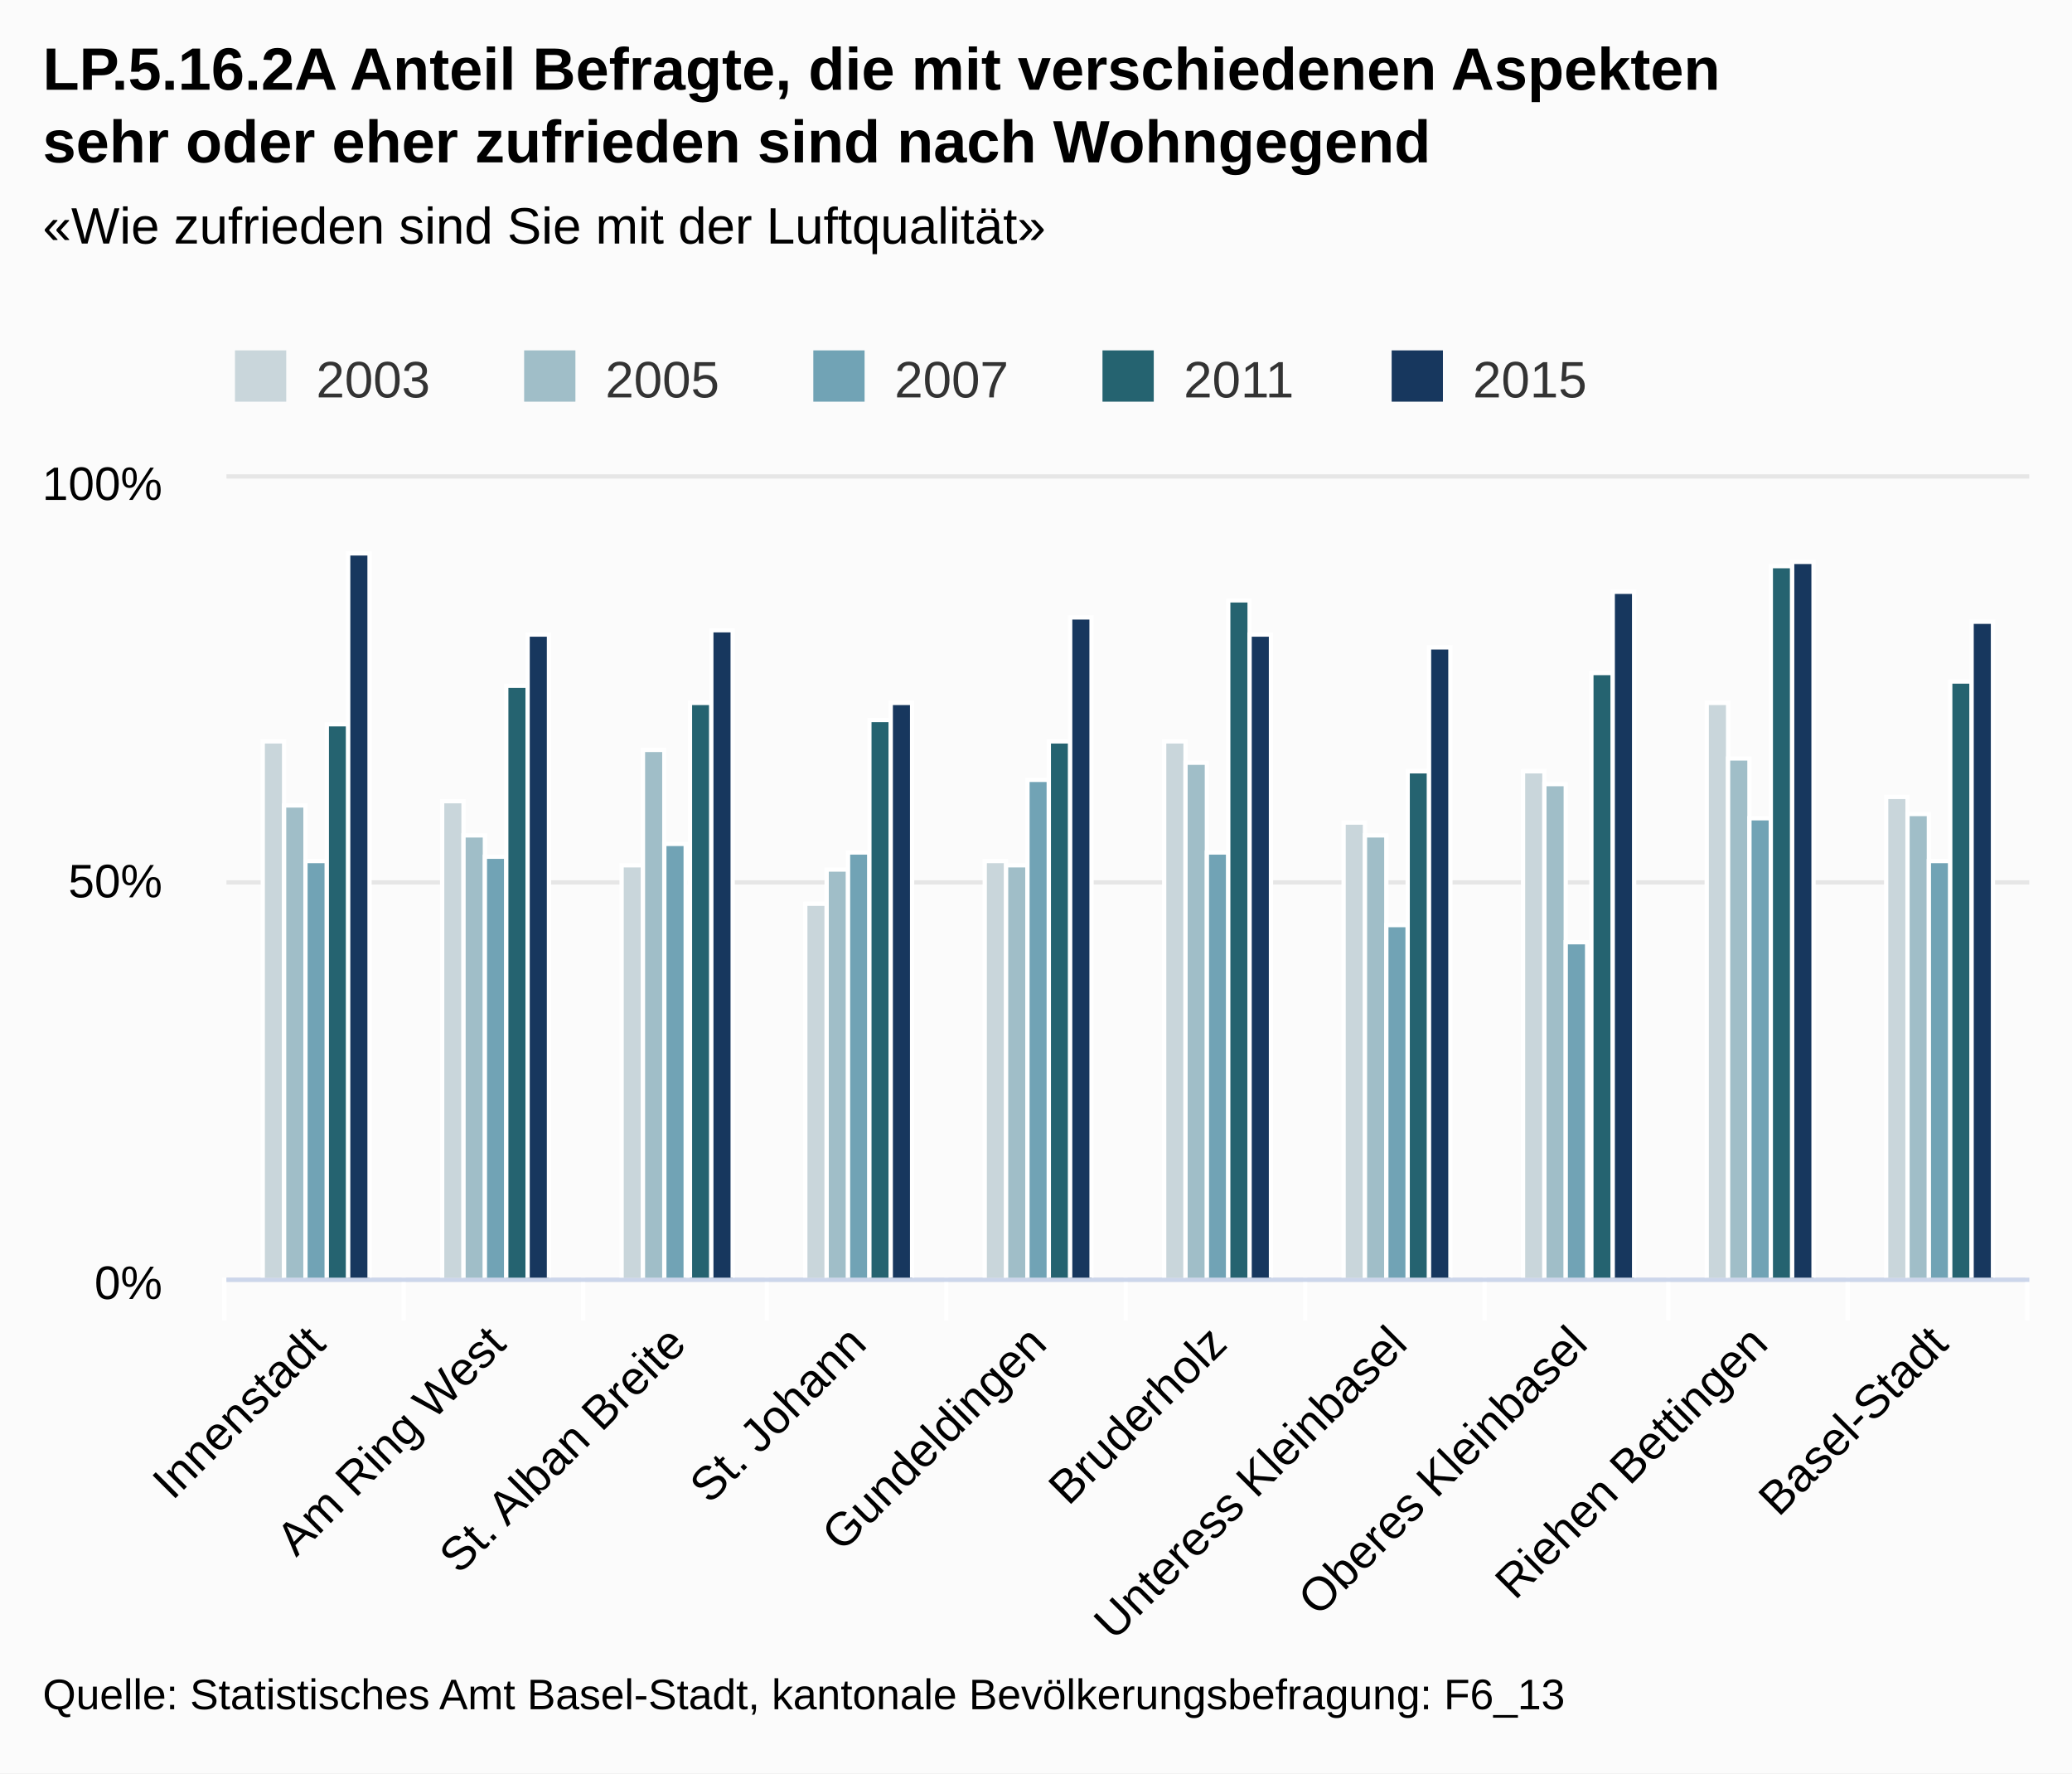
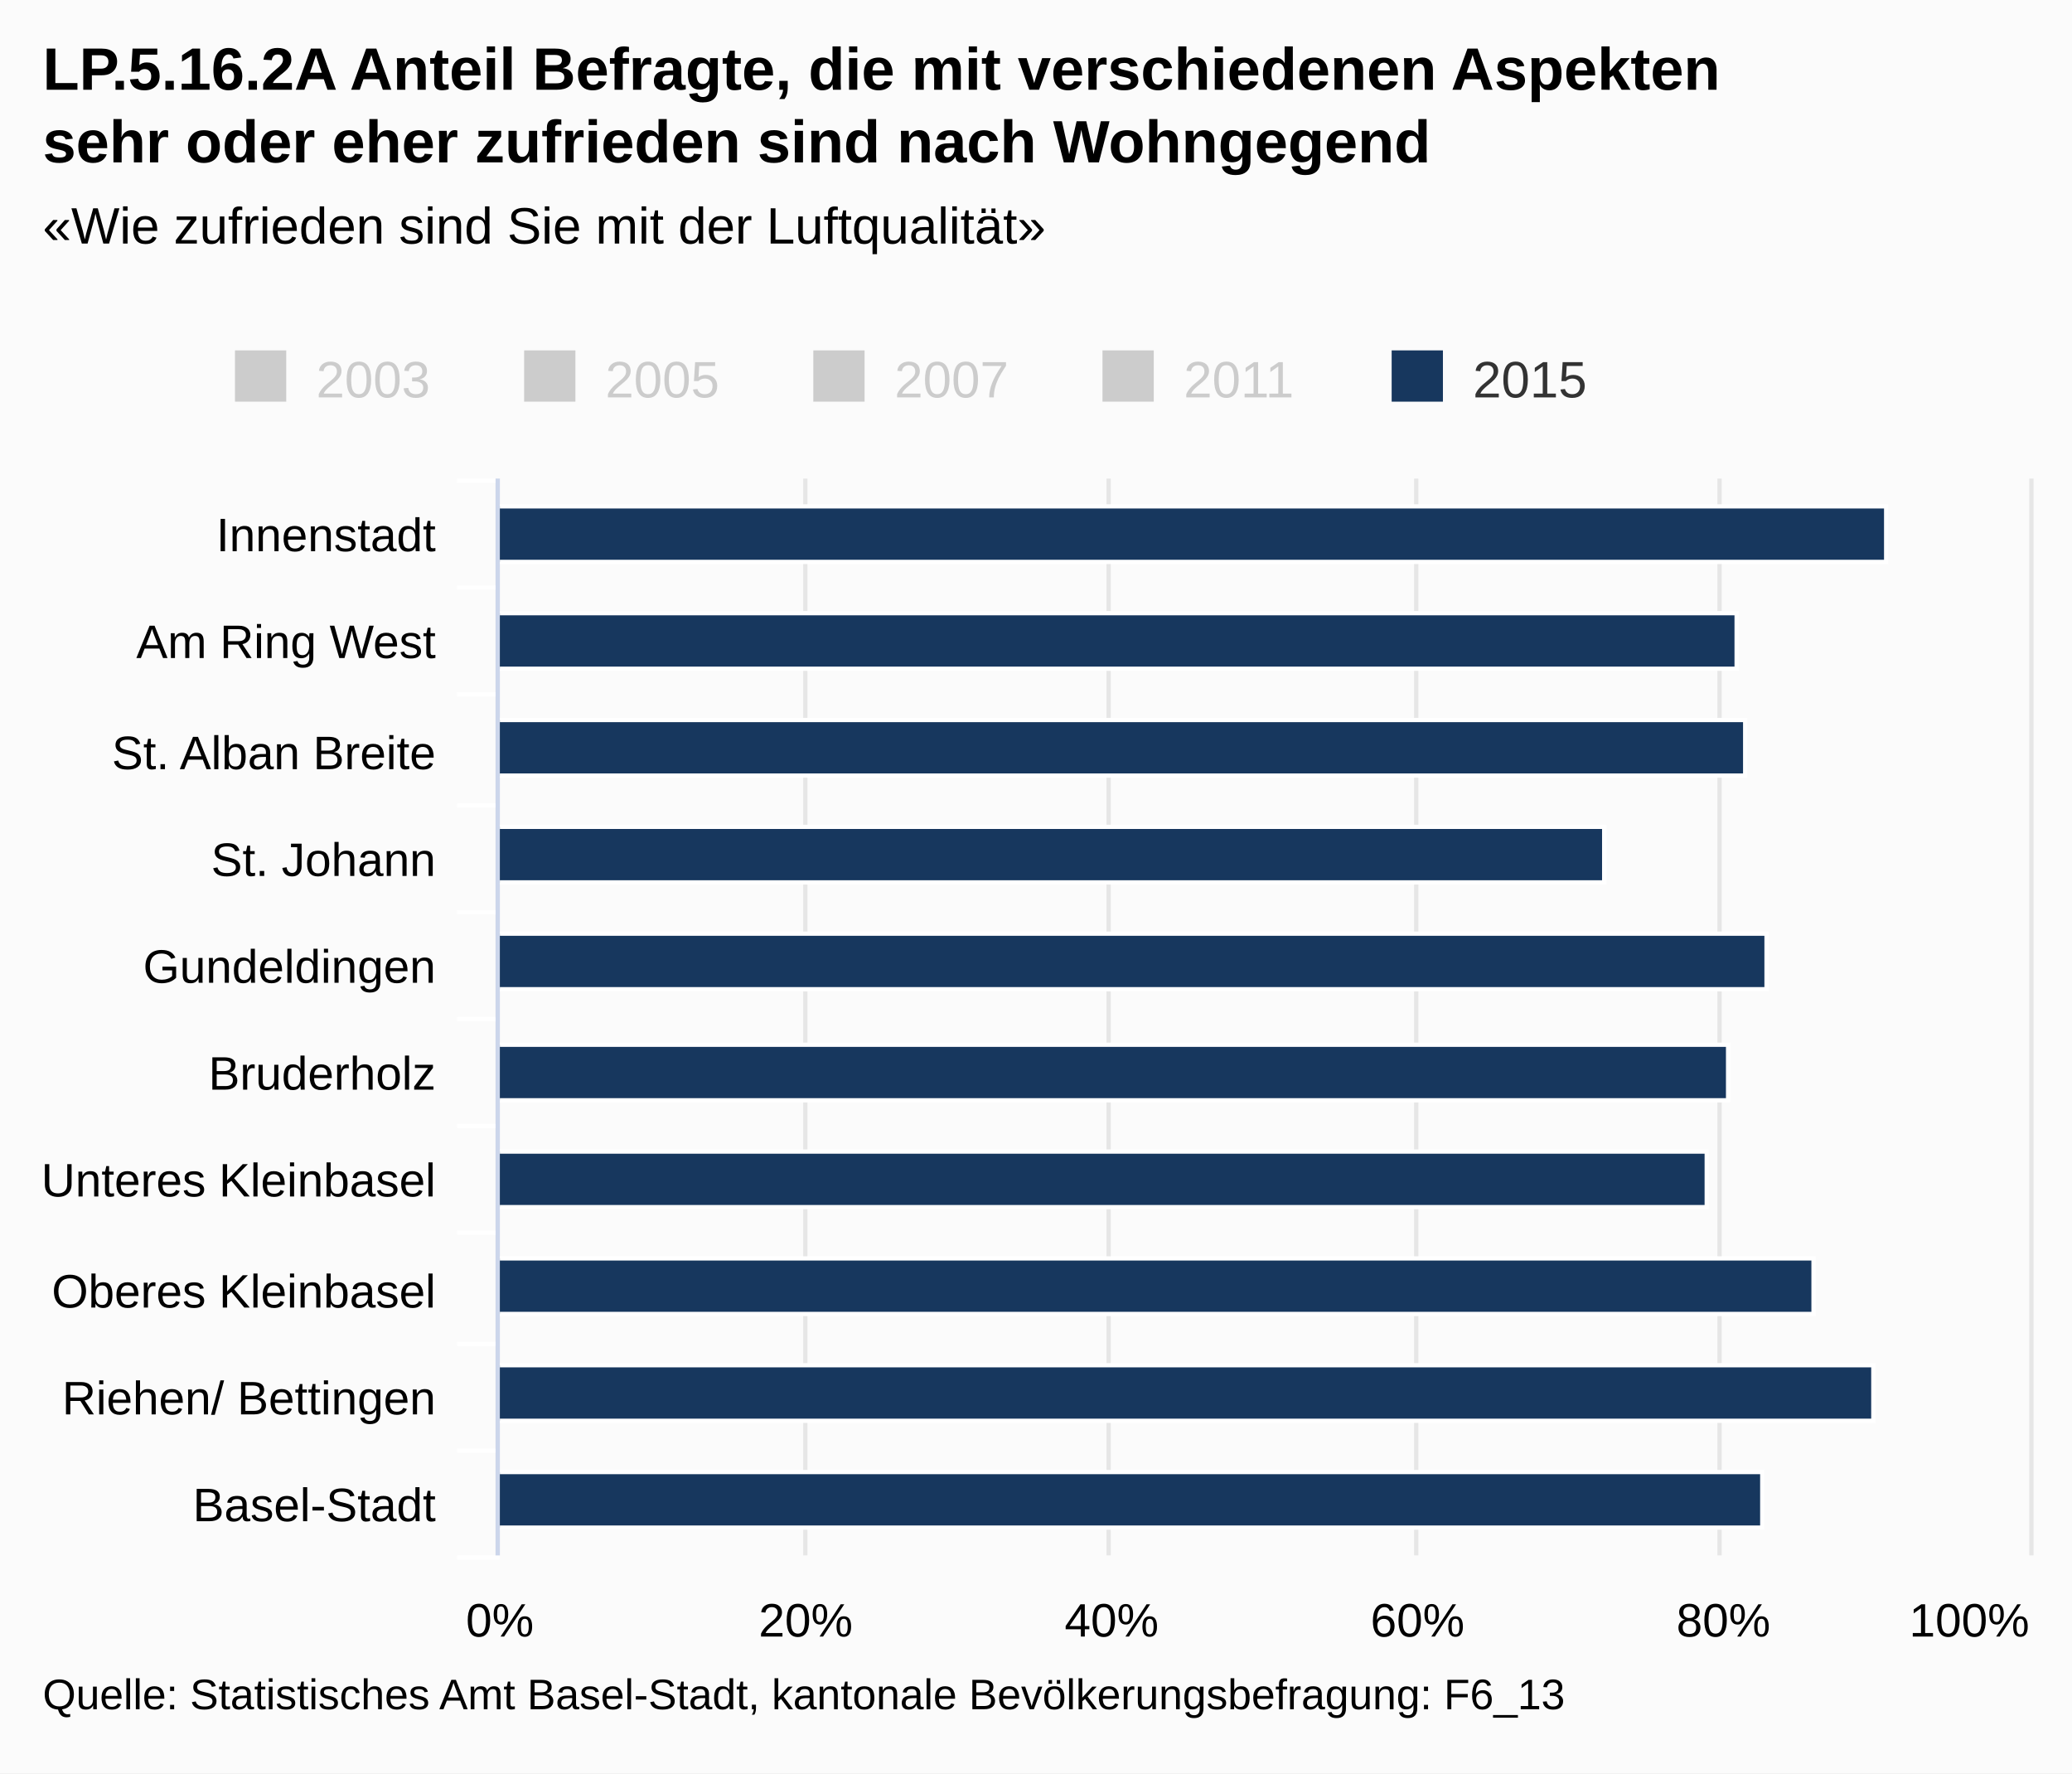
<svg xmlns="http://www.w3.org/2000/svg" class="highcharts-root" viewBox="0 0 485 415" font-family="Arial" font-size="12">
  <defs>
    <clipPath id="a">
-       <path fill="none" d="M0 0h422v187H0z" />
+       <path fill="none" d="M0 0h252v358H0z" />
    </clipPath>
  </defs>
  <rect fill="#fbfbfb" class="highcharts-background" width="485" height="415" rx="0" ry="0" />
-   <path fill="none" class="highcharts-plot-background" d="M53 112h422v187H53z" />
+   <path fill="none" class="highcharts-plot-background" d="M117 112h358v252H117z" />
  <g class="highcharts-grid highcharts-xaxis-grid">
-     <path fill="none" class="highcharts-grid-line" d="M94.5 112v187m42-187v187m43-187v187m42-187v187m42-187v187m42-187v187m42-187v187m43-187v187m42-187v187m42-187v187m-422-187v187" />
+     <path fill="none" class="highcharts-grid-line" d="M117 137.5h358m-358 25h358m-358 26h358m-358 25h358m-358 25h358m-358 25h358m-358 25h358m-358 26h358m-358 25h358m-358 25h358m-358-252h358" />
  </g>
  <g class="highcharts-grid highcharts-yaxis-grid">
-     <path fill="none" stroke="#e6e6e6" class="highcharts-grid-line" d="M53 299.5h422m-422-93h422m-422-95h422" />
+     <path fill="none" stroke="#e6e6e6" class="highcharts-grid-line" d="M116.5 112v252m72-252v252m71-252v252m72-252v252m71-252v252m73-252v252" />
  </g>
-   <path fill="none" class="highcharts-plot-border" d="M53 112h422v187H53z" />
+   <path fill="none" class="highcharts-plot-border" d="M117 112h358v252H117z" />
  <g class="highcharts-axis highcharts-xaxis">
-     <path fill="none" class="highcharts-tick" stroke="#FFF" d="M94.5 299v10m42-10v10m43-10v10m42-10v10m42-10v10m42-10v10m42-10v10m43-10v10m42-10v10m42-10v10m-422-10v10" />
-     <path fill="none" class="highcharts-axis-line" stroke="#ccd6eb" d="M53 299.5h422" />
+     <path fill="none" class="highcharts-tick" stroke="#FFF" d="M117 137.5h-10m10 25h-10m10 26h-10m10 25h-10m10 25h-10m10 25h-10m10 25h-10m10 26h-10m10 25h-10m10 25h-10m10-252h-10" />
+     <path fill="none" class="highcharts-axis-line" stroke="#ccd6eb" d="M116.5 112v252" />
  </g>
  <g class="highcharts-axis highcharts-yaxis">
-     <path fill="none" class="highcharts-axis-line" d="M53 112v187" />
+     <path fill="none" class="highcharts-axis-line" d="M117 364h358" />
  </g>
  <g class="highcharts-series-group">
-     <g class="highcharts-series highcharts-series-0 highcharts-column-series highcharts-color-undefined highcharts-tracker" transform="translate(53 112)" clip-path="url(#a)">
-       <path fill="#c9d6db" class="highcharts-point" stroke="#fff" d="M8.5 61.5h5v126h-5zm42 14h5v112h-5zm42 15h5v97h-5zm43 9h5v88h-5zm42-10h5v98h-5zm42-28h5v126h-5zm42 19h5v107h-5zm42-12h5v119h-5zm43-16h5v135h-5zm42 22h5v113h-5z" />
-     </g>
-     <g class="highcharts-series highcharts-series-1 highcharts-column-series highcharts-color-undefined highcharts-tracker" transform="translate(53 112)" clip-path="url(#a)">
-       <path fill="#a0bec8" class="highcharts-point" stroke="#fff" d="M13.5 76.5h5v111h-5zm42 7h5v104h-5zm42-20h5v124h-5zm43 28h5v96h-5zm42-1h5v97h-5zm42-24h5v121h-5zm42 17h5v104h-5zm42-12h5v116h-5zm43-6h5v122h-5zm42 13h5v109h-5z" />
-     </g>
-     <g class="highcharts-series highcharts-series-2 highcharts-column-series highcharts-color-undefined highcharts-tracker" transform="translate(53 112)" clip-path="url(#a)">
-       <path fill="#71a3b5" class="highcharts-point" stroke="#fff" d="M18.5 89.5h5v98h-5zm42-1h5v99h-5zm42-3h5v102h-5zm43 2h5v100h-5zm42-17h5v117h-5zm42 17h5v100h-5zm42 17h5v83h-5zm42 4h5v79h-5zm43-29h5v108h-5zm42 10h5v98h-5z" />
-     </g>
-     <g class="highcharts-series highcharts-series-3 highcharts-column-series highcharts-color-undefined highcharts-tracker" transform="translate(53 112)" clip-path="url(#a)">
-       <path fill="#256370" class="highcharts-point" stroke="#fff" d="M23.5 57.5h5v130h-5zm42-9h5v139h-5zm43 4h5v135h-5zm42 4h5v131h-5zm42 5h5v126h-5zm42-33h5v159h-5zm42 40h5v119h-5zm43-23h5v142h-5zm42-25h5v167h-5zm42 27h5v140h-5z" />
-     </g>
-     <g class="highcharts-series highcharts-series-4 highcharts-column-series highcharts-color-undefined highcharts-tracker" transform="translate(53 112)" clip-path="url(#a)">
-       <path fill="#17375e" class="highcharts-point" stroke="#fff" d="M28.5 17.5h5v170h-5zm42 19h5v151h-5zm43-1h5v152h-5zm42 17h5v135h-5zm42-20h5v155h-5zm42 4h5v151h-5zm42 3h5v148h-5zm43-13h5v161h-5zm42-7h5v168h-5zm42 14h5v154h-5z" />
+     <g class="highcharts-series highcharts-series-4 highcharts-column-series highcharts-color-undefined highcharts-tracker" transform="matrix(0 -1 -1 0 475 364)" clip-path="url(#a)">
+       <path fill="#17375e" class="highcharts-point" stroke="#fff" d="M232.5 33.5h13v325h-13zm-25 35h13v290h-13zm-25-2h13v292h-13zm-25 33h13v259h-13zm-25-38h13v297h-13zm-26 9h13v288h-13zm-25 5h13v283h-13zm-25-25h13v308h-13zm-25-14h13v322h-13zm-25 26h13v296h-13z" />
    </g>
  </g>
  <text x="10" class="highcharts-title" y="21" color="#000" font-size="14" font-weight="700">
    <tspan>LP.5.16.2A Anteil Befragte, die mit verschiedenen Aspekten</tspan>
    <tspan dy="17" x="10">sehr oder eher zufrieden sind nach Wohngegend</tspan>
  </text>
  <text x="10" class="highcharts-subtitle" y="57" color="#000" font-weight="400">
    <tspan>«Wie zufrieden sind Sie mit der Luftqualität»</tspan>
  </text>
  <g class="highcharts-legend" transform="translate(45 75)">
    <rect fill="none" class="highcharts-legend-box" rx="0" ry="0" width="334" height="25" />
-     <g class="highcharts-legend-item highcharts-column-series highcharts-color-undefined highcharts-series-0">
-       <text x="21" y="15" color="#333" font-weight="400" cursor="pointer" fill="#333" transform="translate(8 3)">
+     <g class="highcharts-legend-item highcharts-column-series highcharts-color-undefined highcharts-series-0 highcharts-legend-item-hidden">
+       <text x="21" y="15" color="#ccc" font-weight="400" cursor="pointer" fill="#ccc" transform="translate(8 3)">
                2003
            </text>
-       <path fill="#c9d6db" class="highcharts-point" d="M10 7h12v12H10z" />
+       <path fill="#ccc" class="highcharts-point" d="M10 7h12v12H10z" />
    </g>
-     <g class="highcharts-legend-item highcharts-column-series highcharts-color-undefined highcharts-series-1">
-       <text x="21" y="15" color="#333" font-weight="400" cursor="pointer" fill="#333" transform="translate(75.688 3)">
+     <g class="highcharts-legend-item highcharts-column-series highcharts-color-undefined highcharts-series-1 highcharts-legend-item-hidden">
+       <text x="21" y="15" color="#ccc" font-weight="400" cursor="pointer" fill="#ccc" transform="translate(75.688 3)">
                2005
            </text>
-       <path fill="#a0bec8" class="highcharts-point" d="M77.688 7h12v12h-12z" />
+       <path fill="#ccc" class="highcharts-point" d="M77.688 7h12v12h-12z" />
    </g>
-     <g class="highcharts-legend-item highcharts-column-series highcharts-color-undefined highcharts-series-2">
-       <text x="21" y="15" color="#333" font-weight="400" cursor="pointer" fill="#333" transform="translate(143.375 3)">
+     <g class="highcharts-legend-item highcharts-column-series highcharts-color-undefined highcharts-series-2 highcharts-legend-item-hidden">
+       <text x="21" y="15" color="#ccc" font-weight="400" cursor="pointer" fill="#ccc" transform="translate(143.375 3)">
                2007
            </text>
-       <path fill="#71a3b5" class="highcharts-point" d="M145.375 7h12v12h-12z" />
+       <path fill="#ccc" class="highcharts-point" d="M145.375 7h12v12h-12z" />
    </g>
-     <g class="highcharts-legend-item highcharts-column-series highcharts-color-undefined highcharts-series-3">
-       <text x="21" y="15" color="#333" font-weight="400" cursor="pointer" fill="#333" transform="translate(211.063 3)">
+     <g class="highcharts-legend-item highcharts-column-series highcharts-color-undefined highcharts-series-3 highcharts-legend-item-hidden">
+       <text x="21" y="15" color="#ccc" font-weight="400" cursor="pointer" fill="#ccc" transform="translate(211.063 3)">
                2011
            </text>
-       <path fill="#256370" class="highcharts-point" d="M213.063 7h12v12h-12z" />
+       <path fill="#ccc" class="highcharts-point" d="M213.063 7h12v12h-12z" />
    </g>
    <g class="highcharts-legend-item highcharts-column-series highcharts-color-undefined highcharts-series-4">
      <text x="21" y="15" color="#333" font-weight="400" cursor="pointer" fill="#333" transform="translate(278.75 3)">
                2015
            </text>
      <path fill="#17375e" class="highcharts-point" d="M280.75 7h12v12h-12z" />
    </g>
  </g>
  <g class="highcharts-axis-labels highcharts-xaxis-labels" text-anchor="end" color="#000" cursor="default" font-size="11">
-     <text x="76.693" transform="rotate(-45 76.693 315)" y="315">
+     <text x="102" y="129">
      <tspan>Innenstadt</tspan>
    </text>
-     <text x="118.893" transform="rotate(-45 118.893 315)" y="315">
+     <text x="102" y="154">
      <tspan>Am Ring West</tspan>
    </text>
-     <text x="161.093" transform="rotate(-45 161.093 315)" y="315">
+     <text x="102" y="180">
      <tspan>St. Alban Breite</tspan>
    </text>
-     <text x="203.293" transform="rotate(-45 203.293 315)" y="315">
+     <text x="102" y="205">
      <tspan>St. Johann</tspan>
    </text>
-     <text x="245.493" transform="rotate(-45 245.493 315)" y="315">
+     <text x="102" y="230">
      <tspan>Gundeldingen</tspan>
    </text>
-     <text x="287.693" transform="rotate(-45 287.693 315)" y="315">
+     <text x="102" y="255">
      <tspan>Bruderholz</tspan>
    </text>
-     <text x="329.893" transform="rotate(-45 329.893 315)" y="315">
-       <tspan>Unteress Kleinbasel</tspan>
+     <text x="102" y="280">
+       <tspan>Unteres Kleinbasel</tspan>
    </text>
-     <text x="372.093" transform="rotate(-45 372.093 315)" y="315">
+     <text x="102" y="306">
      <tspan>Oberes Kleinbasel</tspan>
    </text>
-     <text x="414.293" transform="rotate(-45 414.293 315)" y="315">
-       <tspan>Riehen Bettingen</tspan>
+     <text x="102" y="331">
+       <tspan>Riehen/ Bettingen</tspan>
    </text>
-     <text x="456.493" transform="rotate(-45 456.493 315)" y="315">
+     <text x="102" y="356">
      <tspan>Basel-Stadt</tspan>
    </text>
  </g>
-   <g class="highcharts-axis-labels highcharts-yaxis-labels" text-anchor="end" color="#000" cursor="default" font-size="11">
-     <text x="38" y="304">
+   <g class="highcharts-axis-labels highcharts-yaxis-labels" text-anchor="middle" color="#000" cursor="default" font-size="11">
+     <text x="117" y="383">
      <tspan>0%</tspan>
    </text>
-     <text x="38" y="210">
-       <tspan>50%</tspan>
+     <text x="188.6" y="383">
+       <tspan>20%</tspan>
    </text>
-     <text x="38" y="117">
+     <text x="260.2" y="383">
+       <tspan>40%</tspan>
+     </text>
+     <text x="331.8" y="383">
+       <tspan>60%</tspan>
+     </text>
+     <text x="403.4" y="383">
+       <tspan>80%</tspan>
+     </text>
+     <text x="460.953" y="383">
      <tspan>100%</tspan>
    </text>
  </g>
  <text x="10" class="highcharts-credits" y="400" cursor="default" color="#000" font-size="10">
    <tspan>Quelle: Statistisches Amt Basel-Stadt, kantonale Bevölkerungsbefragung: F6_13</tspan>
  </text>
</svg>
